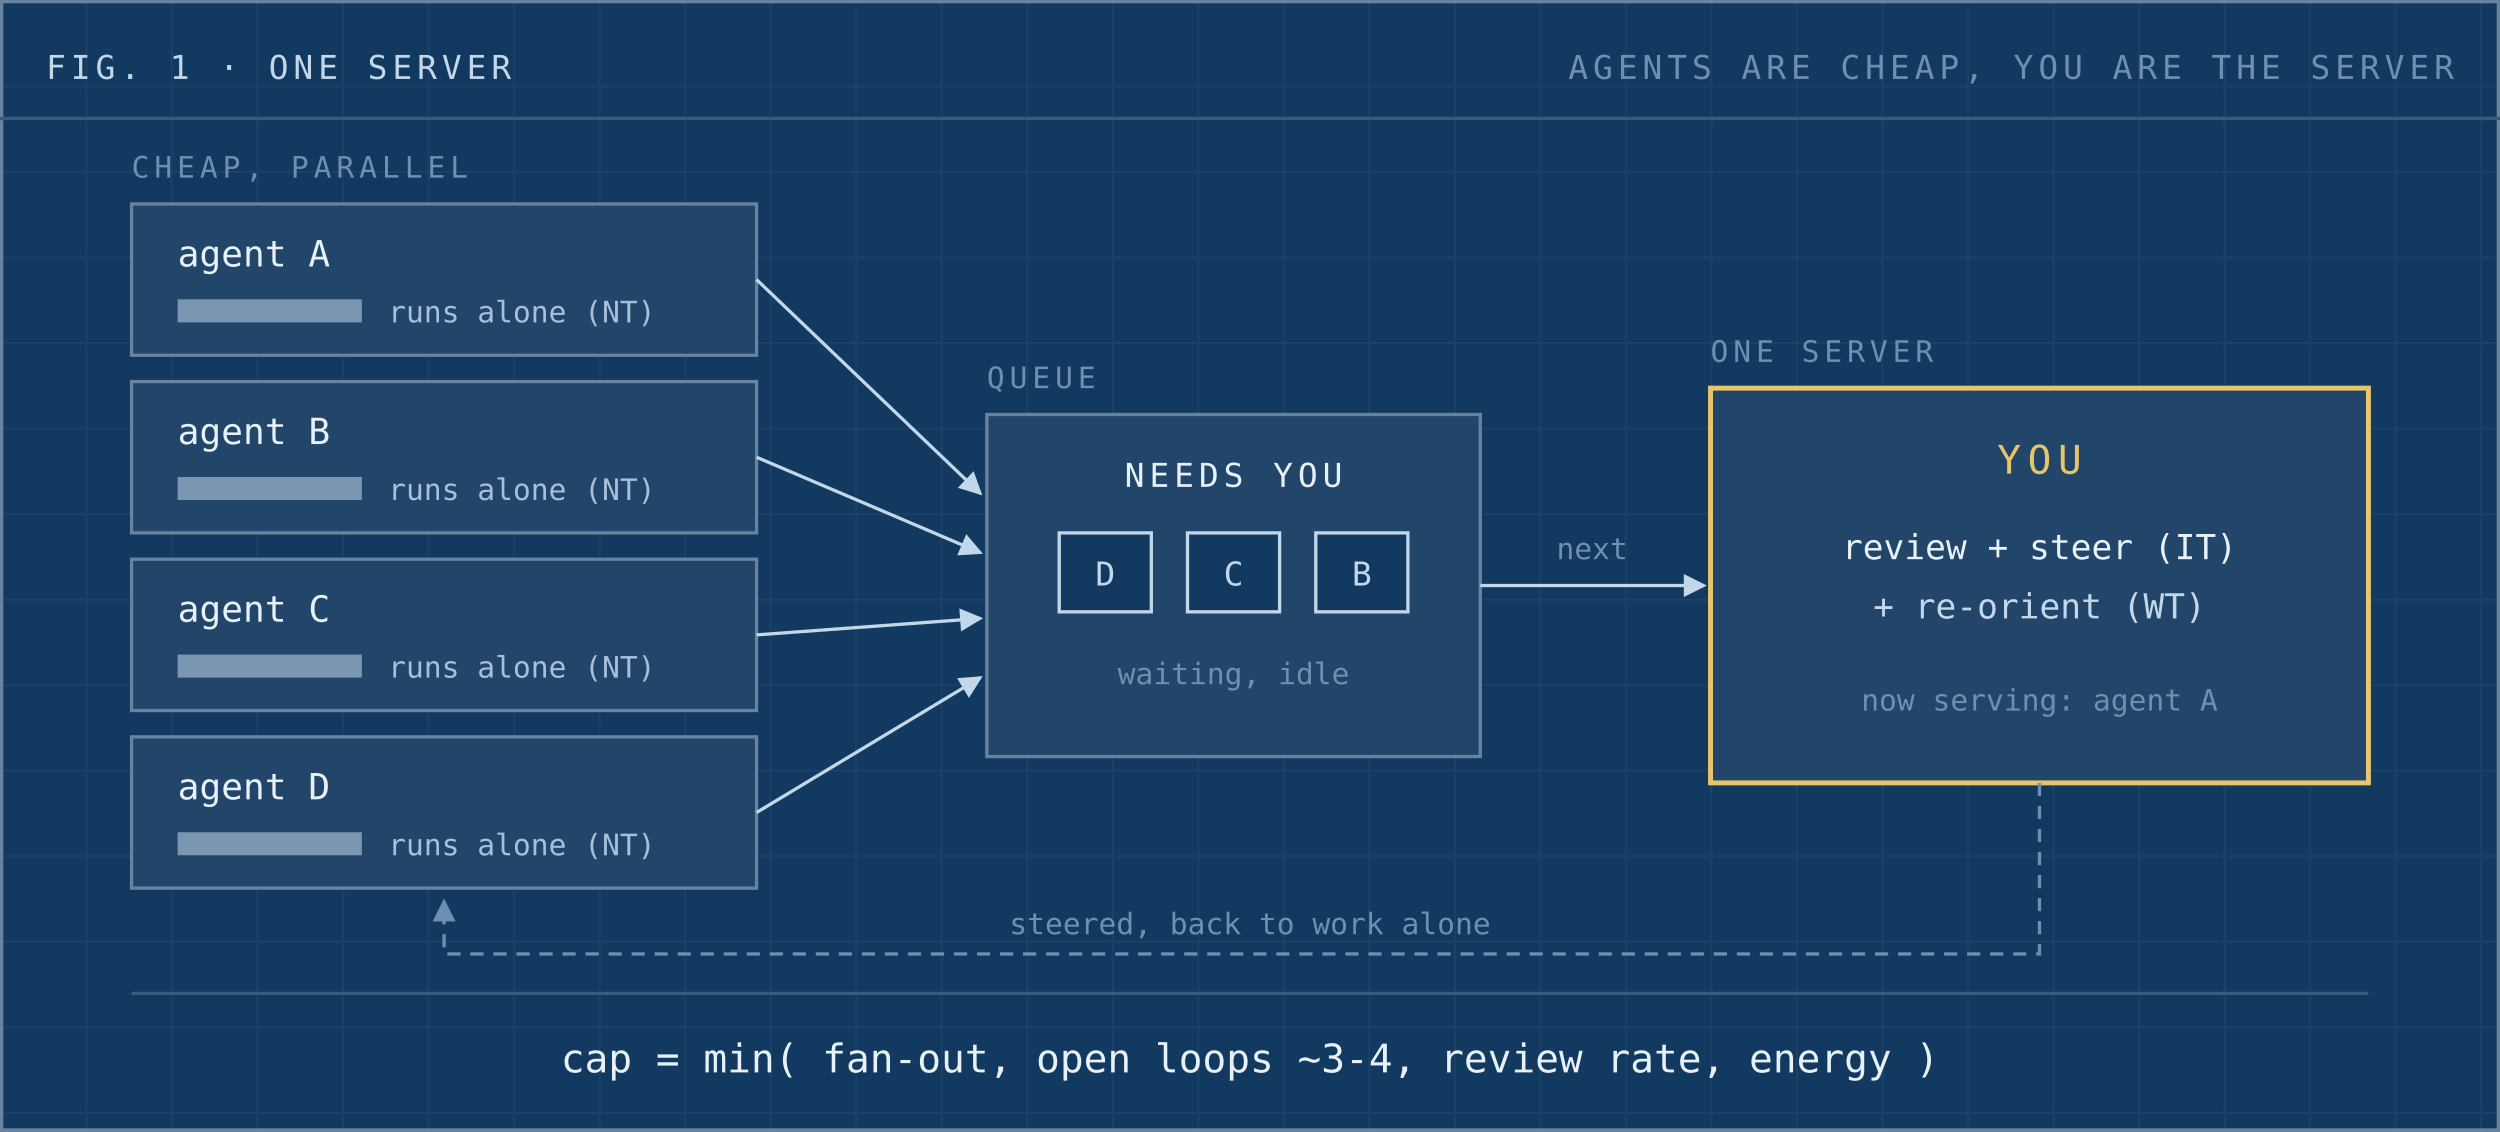
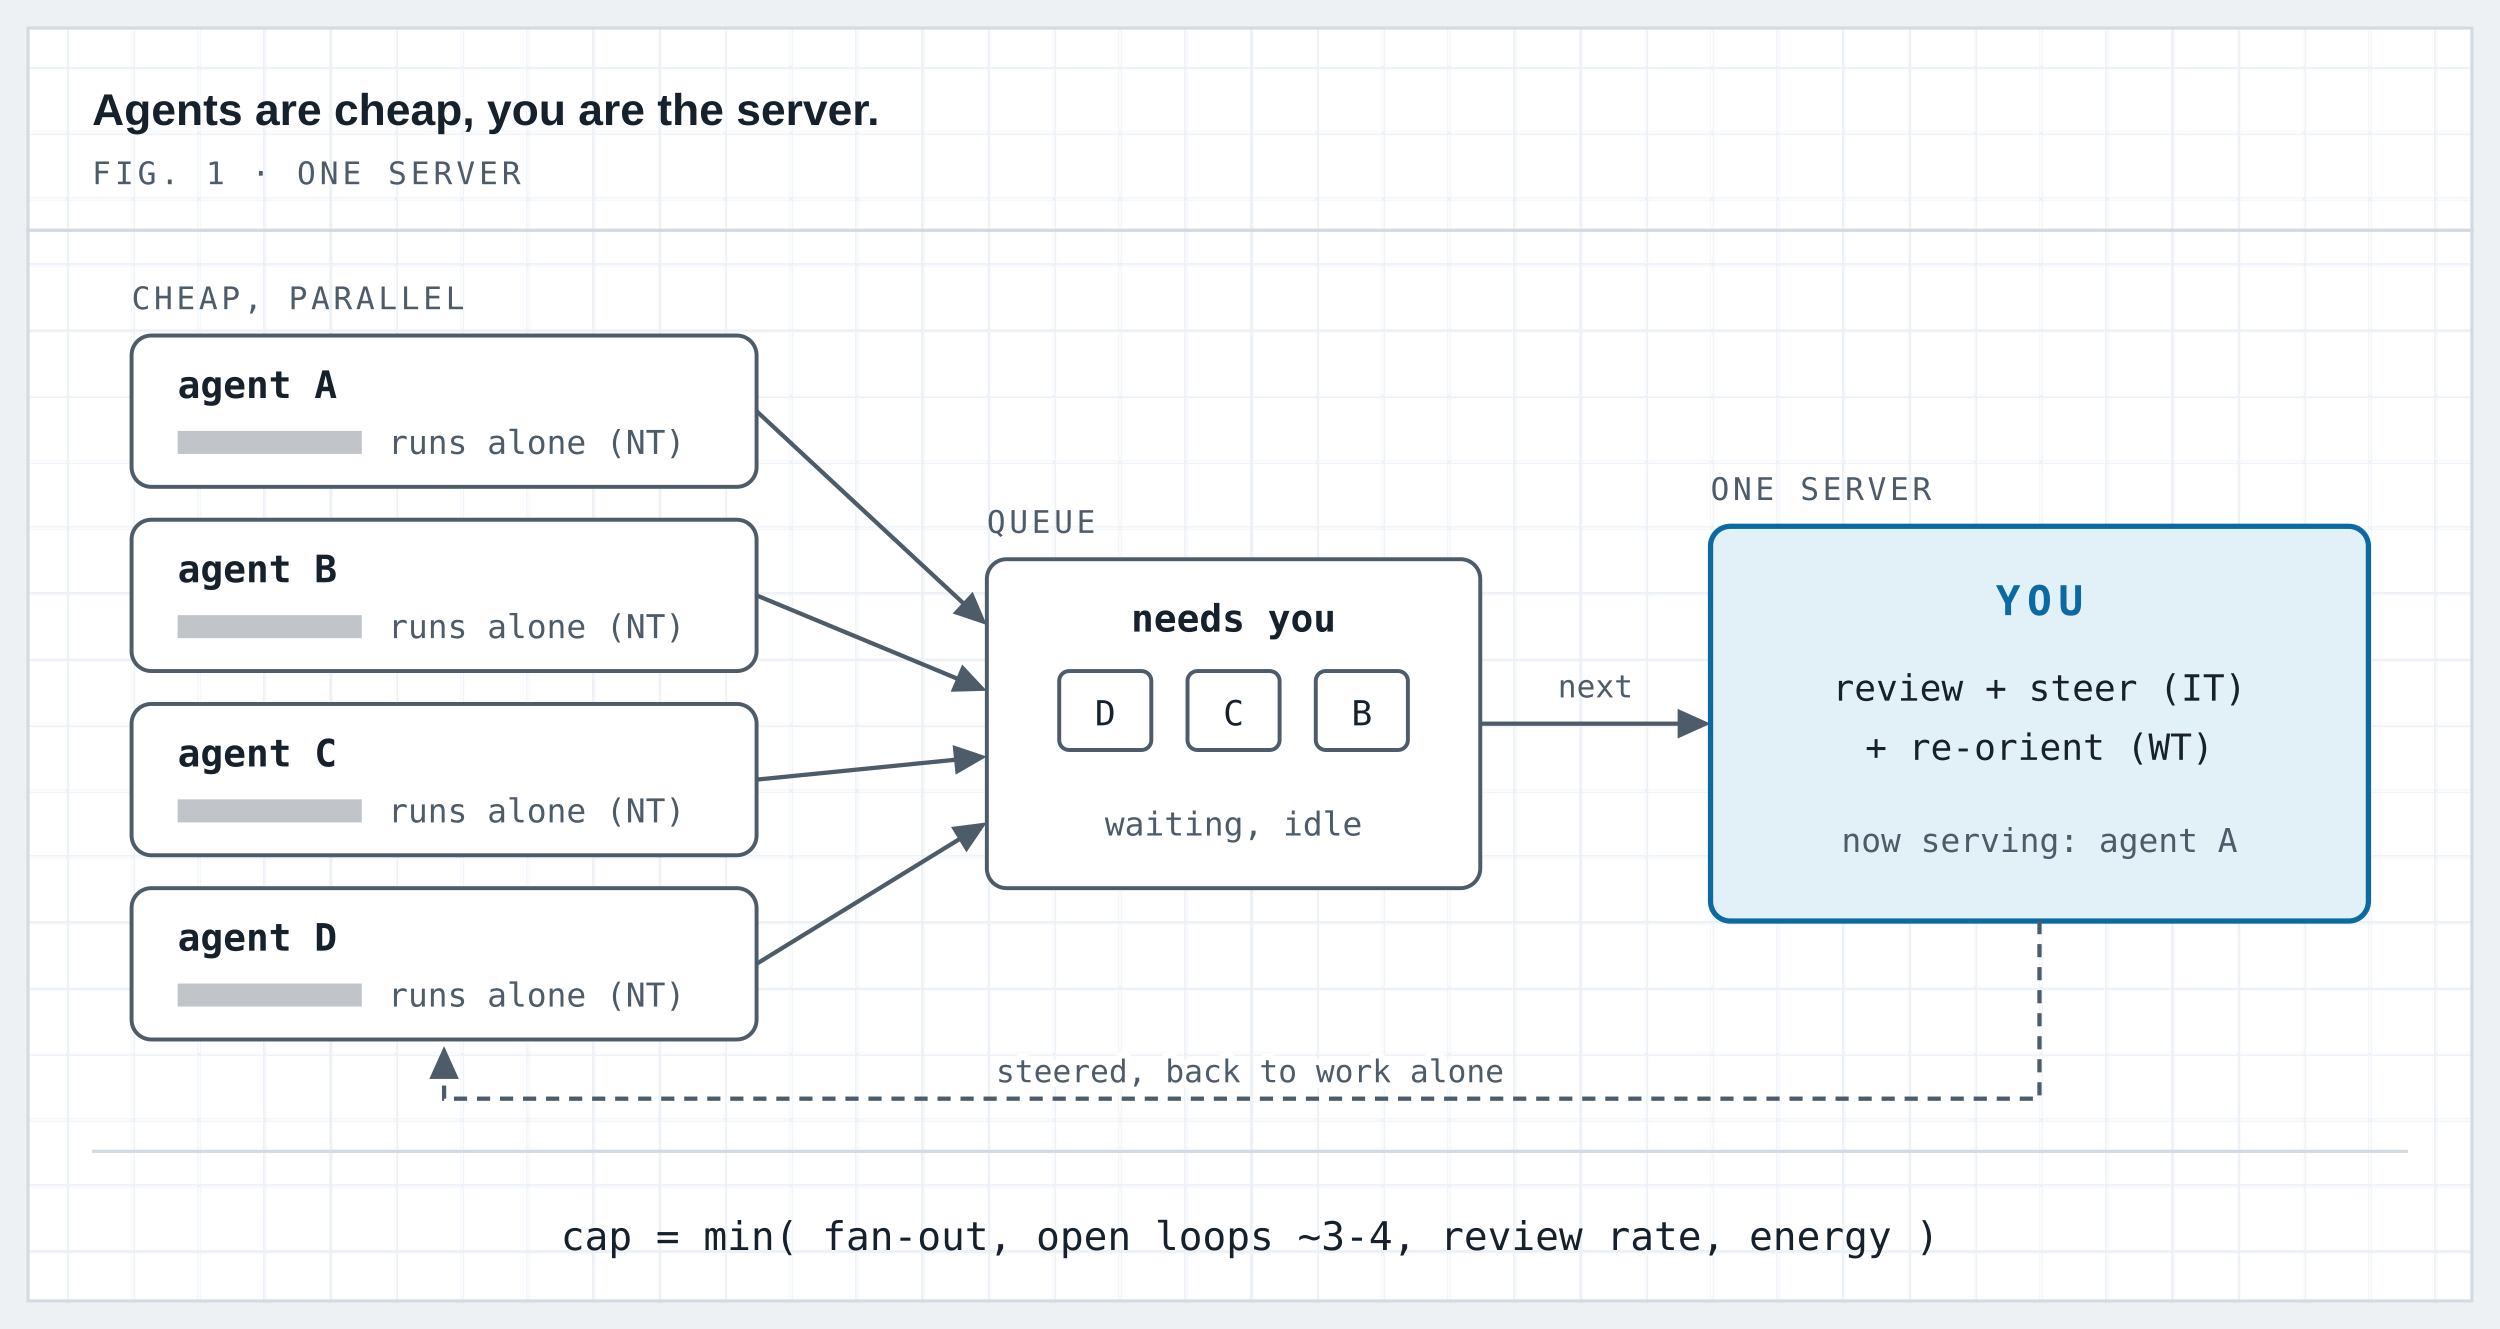
- <svg xmlns="http://www.w3.org/2000/svg" viewBox="0 0 760 344" font-family="ui-monospace, SFMono-Regular, Menlo, Consolas, monospace" role="img" aria-labelledby="t d">
+ <svg xmlns="http://www.w3.org/2000/svg" viewBox="0 0 760 404" font-family="'IBM Plex Mono', ui-monospace, SFMono-Regular, Menlo, Consolas, monospace" role="img" aria-labelledby="t d">
  <defs>
-     <pattern id="grid" width="26" height="26" patternUnits="userSpaceOnUse">
-       <path d="M 26 0 L 0 0 0 26" fill="none" stroke="#e8f1fa" stroke-opacity="0.05" stroke-width="1" />
+     <pattern id="g" width="20" height="20" patternUnits="userSpaceOnUse">
+       <path d="M0 .5H20M.5 0V20" fill="none" stroke="#edf0f4" stroke-width="1" />
    </pattern>
-     <marker id="arr" viewBox="0 0 8 8" refX="7" refY="4" markerWidth="7" markerHeight="7" orient="auto">
-       <path d="M0,0 L8,4 L0,8 z" fill="#c3d7ea" />
-     </marker>
-     <marker id="arrdim" viewBox="0 0 8 8" refX="7" refY="4" markerWidth="7" markerHeight="7" orient="auto">
-       <path d="M0,0 L8,4 L0,8 z" fill="#6f8fb0" />
-     </marker>
  </defs>
-   <rect width="760" height="344" fill="#12395f" />
-   <rect width="760" height="344" fill="url(#grid)" />
-   <rect x="0.5" y="0.5" width="759" height="343" fill="none" stroke="#68839d" />
-   <text x="14" y="24" font-size="10" letter-spacing="1.5" fill="#c3d7ea">FIG. 1 · ONE SERVER</text>
-   <text x="746" y="24" font-size="10" letter-spacing="1.5" fill="#6f8fb0" text-anchor="end">AGENTS ARE CHEAP, YOU ARE THE SERVER</text>
-   <line x1="0" y1="36" x2="760" y2="36" stroke="#385a7b" />
-   <text x="40" y="54" font-size="9" letter-spacing="1.5" fill="#6f8fb0">CHEAP, PARALLEL</text>
-   <rect x="40" y="62" width="190" height="46" fill="#21466a" stroke="#68839d" />
-   <text x="54" y="81" font-size="11" fill="#e8f1fa">agent A</text>
-   <rect x="54" y="91" width="56" height="7" fill="#c3d7ea" stroke="none" fill-opacity="0.55" />
-   <text x="118" y="98" font-size="9" fill="#a7c0d9">runs alone (NT)</text>
-   <line x1="230" y1="85" x2="298" y2="150" stroke="#c3d7ea" marker-end="url(#arr)" />
-   <rect x="40" y="116" width="190" height="46" fill="#21466a" stroke="#68839d" />
-   <text x="54" y="135" font-size="11" fill="#e8f1fa">agent B</text>
-   <rect x="54" y="145" width="56" height="7" fill="#c3d7ea" stroke="none" fill-opacity="0.55" />
-   <text x="118" y="152" font-size="9" fill="#a7c0d9">runs alone (NT)</text>
-   <line x1="230" y1="139" x2="298" y2="168" stroke="#c3d7ea" marker-end="url(#arr)" />
-   <rect x="40" y="170" width="190" height="46" fill="#21466a" stroke="#68839d" />
-   <text x="54" y="189" font-size="11" fill="#e8f1fa">agent C</text>
-   <rect x="54" y="199" width="56" height="7" fill="#c3d7ea" stroke="none" fill-opacity="0.55" />
-   <text x="118" y="206" font-size="9" fill="#a7c0d9">runs alone (NT)</text>
-   <line x1="230" y1="193" x2="298" y2="188" stroke="#c3d7ea" marker-end="url(#arr)" />
-   <rect x="40" y="224" width="190" height="46" fill="#21466a" stroke="#68839d" />
-   <text x="54" y="243" font-size="11" fill="#e8f1fa">agent D</text>
-   <rect x="54" y="253" width="56" height="7" fill="#c3d7ea" stroke="none" fill-opacity="0.55" />
-   <text x="118" y="260" font-size="9" fill="#a7c0d9">runs alone (NT)</text>
-   <line x1="230" y1="247" x2="298" y2="206" stroke="#c3d7ea" marker-end="url(#arr)" />
-   <text x="300" y="118" font-size="9" letter-spacing="1.5" fill="#6f8fb0">QUEUE</text>
-   <rect x="300" y="126" width="150" height="104" fill="#21466a" stroke="#68839d" />
-   <text x="375" y="148" font-size="10" letter-spacing="1.5" fill="#e8f1fa" text-anchor="middle">NEEDS YOU</text>
-   <rect x="322" y="162" width="28" height="24" fill="#12395f" stroke="#c3d7ea" />
-   <text x="336" y="178" font-size="10" fill="#c3d7ea" text-anchor="middle">D</text>
-   <rect x="361" y="162" width="28" height="24" fill="#12395f" stroke="#c3d7ea" />
-   <text x="375" y="178" font-size="10" fill="#c3d7ea" text-anchor="middle">C</text>
-   <rect x="400" y="162" width="28" height="24" fill="#12395f" stroke="#c3d7ea" />
-   <text x="414" y="178" font-size="10" fill="#c3d7ea" text-anchor="middle">B</text>
-   <text x="375" y="208" font-size="9" fill="#6f8fb0" text-anchor="middle">waiting, idle</text>
-   <line x1="450" y1="178" x2="518" y2="178" stroke="#c3d7ea" marker-end="url(#arr)" />
-   <text x="484" y="170" font-size="9" fill="#6f8fb0" text-anchor="middle">next</text>
-   <text x="520" y="110" font-size="9" letter-spacing="1.5" fill="#6f8fb0">ONE SERVER</text>
-   <rect x="520" y="118" width="200" height="120" fill="#21466a" stroke="#e8c56a" stroke-width="1.5" />
-   <text x="620" y="144" font-size="12" letter-spacing="2" fill="#e8c56a" text-anchor="middle">YOU</text>
-   <text x="620" y="170" font-size="10.5" fill="#e8f1fa" text-anchor="middle">review + steer (IT)</text>
-   <text x="620" y="188" font-size="10.5" fill="#c3d7ea" text-anchor="middle">+ re-orient (WT)</text>
-   <text x="620" y="216" font-size="9" fill="#6f8fb0" text-anchor="middle">now serving: agent A</text>
-   <path d="M 620 238 L 620 290 L 135 290 L 135 274" fill="none" stroke="#6f8fb0" marker-end="url(#arrdim)" style="stroke-dasharray:4 3" />
-   <text x="380" y="284" font-size="9" fill="#6f8fb0" text-anchor="middle">steered, back to work alone</text>
-   <line x1="40" y1="302" x2="720" y2="302" stroke="#385a7b" />
-   <text x="380" y="326" font-size="12" fill="#e8f1fa" text-anchor="middle">cap = min( fan-out, open loops ~3-4, review rate, energy )</text>
+   <rect width="760" height="404" fill="#eef1f4" />
+   <rect x="8" y="8" width="744" height="388" fill="#ffffff" />
+   <rect x="8" y="8" width="744" height="388" fill="url(#g)" />
+   <rect x="8.5" y="8.5" width="743" height="387" fill="none" stroke="#d3dae2" />
+   <text x="28" y="38" font-size="13.5" font-family="Archivo, 'Arial Narrow', 'Helvetica Neue', Arial, ui-monospace, monospace" font-weight="700" fill="#17212b">Agents are cheap, you are the server.</text>
+   <text x="28" y="56" font-size="9.5" letter-spacing="1.2" font-weight="500" fill="#4e5b69">FIG. 1 · ONE SERVER</text>
+   <line x1="8" y1="70" x2="752" y2="70" stroke="#d3dae2" />
+   <text x="40" y="94" font-size="9.5" letter-spacing="1.1" font-weight="500" fill="#4e5b69">CHEAP, PARALLEL</text>
+   <rect x="40" y="102" width="190" height="46" rx="6" fill="#ffffff" stroke="#4e5b69" stroke-width="1.2" />
+   <text x="54" y="121" font-size="11.5" font-weight="600" fill="#17212b">agent A</text>
+   <rect x="54" y="131" width="56" height="7" fill="#4e5b69" fill-opacity="0.35" />
+   <text x="118" y="138" font-size="10" fill="#4e5b69">runs alone (NT)</text>
+   <line x1="230" y1="125" x2="293.4" y2="183.9" stroke="#4e5b69" stroke-width="1.3" />
+   <polygon points="300,190 289.6,186.5 295.7,179.9" fill="#4e5b69" />
+   <rect x="40" y="158" width="190" height="46" rx="6" fill="#ffffff" stroke="#4e5b69" stroke-width="1.2" />
+   <text x="54" y="177" font-size="11.5" font-weight="600" fill="#17212b">agent B</text>
+   <rect x="54" y="187" width="56" height="7" fill="#4e5b69" fill-opacity="0.35" />
+   <text x="118" y="194" font-size="10" fill="#4e5b69">runs alone (NT)</text>
+   <line x1="230" y1="181" x2="291.7" y2="206.6" stroke="#4e5b69" stroke-width="1.3" />
+   <polygon points="300,210 289,210.3 292.5,202" fill="#4e5b69" />
+   <rect x="40" y="214" width="190" height="46" rx="6" fill="#ffffff" stroke="#4e5b69" stroke-width="1.2" />
+   <text x="54" y="233" font-size="11.5" font-weight="600" fill="#17212b">agent C</text>
+   <rect x="54" y="243" width="56" height="7" fill="#4e5b69" fill-opacity="0.35" />
+   <text x="118" y="250" font-size="10" fill="#4e5b69">runs alone (NT)</text>
+   <line x1="230" y1="237" x2="291" y2="230.9" stroke="#4e5b69" stroke-width="1.3" />
+   <polygon points="300,230 290.5,235.5 289.6,226.5" fill="#4e5b69" />
+   <rect x="40" y="270" width="190" height="46" rx="6" fill="#ffffff" stroke="#4e5b69" stroke-width="1.2" />
+   <text x="54" y="289" font-size="11.5" font-weight="600" fill="#17212b">agent D</text>
+   <rect x="54" y="299" width="56" height="7" fill="#4e5b69" fill-opacity="0.35" />
+   <text x="118" y="306" font-size="10" fill="#4e5b69">runs alone (NT)</text>
+   <line x1="230" y1="293" x2="292.3" y2="254.7" stroke="#4e5b69" stroke-width="1.3" />
+   <polygon points="300,250 293.8,259.1 289.1,251.4" fill="#4e5b69" />
+   <text x="300" y="162" font-size="9.5" letter-spacing="1.1" font-weight="500" fill="#4e5b69">QUEUE</text>
+   <rect x="300" y="170" width="150" height="100" rx="6" fill="#ffffff" stroke="#4e5b69" stroke-width="1.2" />
+   <text x="375" y="192" font-size="11.5" font-weight="600" fill="#17212b" text-anchor="middle">needs you</text>
+   <rect x="322" y="204" width="28" height="24" rx="3" fill="#ffffff" stroke="#4e5b69" stroke-width="1.2" />
+   <text x="336" y="220.5" font-size="10.5" font-weight="500" fill="#17212b" text-anchor="middle">D</text>
+   <rect x="361" y="204" width="28" height="24" rx="3" fill="#ffffff" stroke="#4e5b69" stroke-width="1.2" />
+   <text x="375" y="220.5" font-size="10.5" font-weight="500" fill="#17212b" text-anchor="middle">C</text>
+   <rect x="400" y="204" width="28" height="24" rx="3" fill="#ffffff" stroke="#4e5b69" stroke-width="1.2" />
+   <text x="414" y="220.5" font-size="10.5" font-weight="500" fill="#17212b" text-anchor="middle">B</text>
+   <text x="375" y="254" font-size="10" fill="#4e5b69" text-anchor="middle">waiting, idle</text>
+   <line x1="450" y1="220" x2="511" y2="220" stroke="#4e5b69" stroke-width="1.3" />
+   <polygon points="520,220 510,224.5 510,215.5" fill="#4e5b69" />
+   <text x="485" y="212" font-size="9.5" fill="#4e5b69" text-anchor="middle">next</text>
+   <text x="520" y="152" font-size="9.5" letter-spacing="1.1" font-weight="500" fill="#4e5b69">ONE SERVER</text>
+   <rect x="520" y="160" width="200" height="120" rx="6" fill="#e2f0f8" stroke="#0a6aa1" stroke-width="1.6" />
+   <text x="620" y="187" font-size="12.5" letter-spacing="2" font-weight="700" fill="#0a6aa1" text-anchor="middle">YOU</text>
+   <text x="620" y="213" font-size="11" fill="#17212b" text-anchor="middle">review + steer (IT)</text>
+   <text x="620" y="231" font-size="11" fill="#17212b" text-anchor="middle">+ re-orient (WT)</text>
+   <text x="620" y="259" font-size="10" fill="#4e5b69" text-anchor="middle">now serving: agent A</text>
+   <path d="M 620.0 280 V 334 H 135 V 328" fill="none" stroke="#4e5b69" stroke-width="1.3" style="stroke-dasharray:4 3" />
+   <polygon points="135,318 139.5,328 130.5,328" fill="#4e5b69" />
+   <text x="380" y="329" font-size="9.5" fill="#4e5b69" text-anchor="middle" paint-order="stroke" stroke="#ffffff" stroke-width="4" stroke-linejoin="round">steered, back to work alone</text>
+   <line x1="28" y1="350" x2="732" y2="350" stroke="#d3dae2" stroke-width="1" />
+   <text x="380" y="380" font-size="12" font-weight="500" fill="#17212b" text-anchor="middle">cap = min( fan-out, open loops ~3-4, review rate, energy )</text>
</svg>
